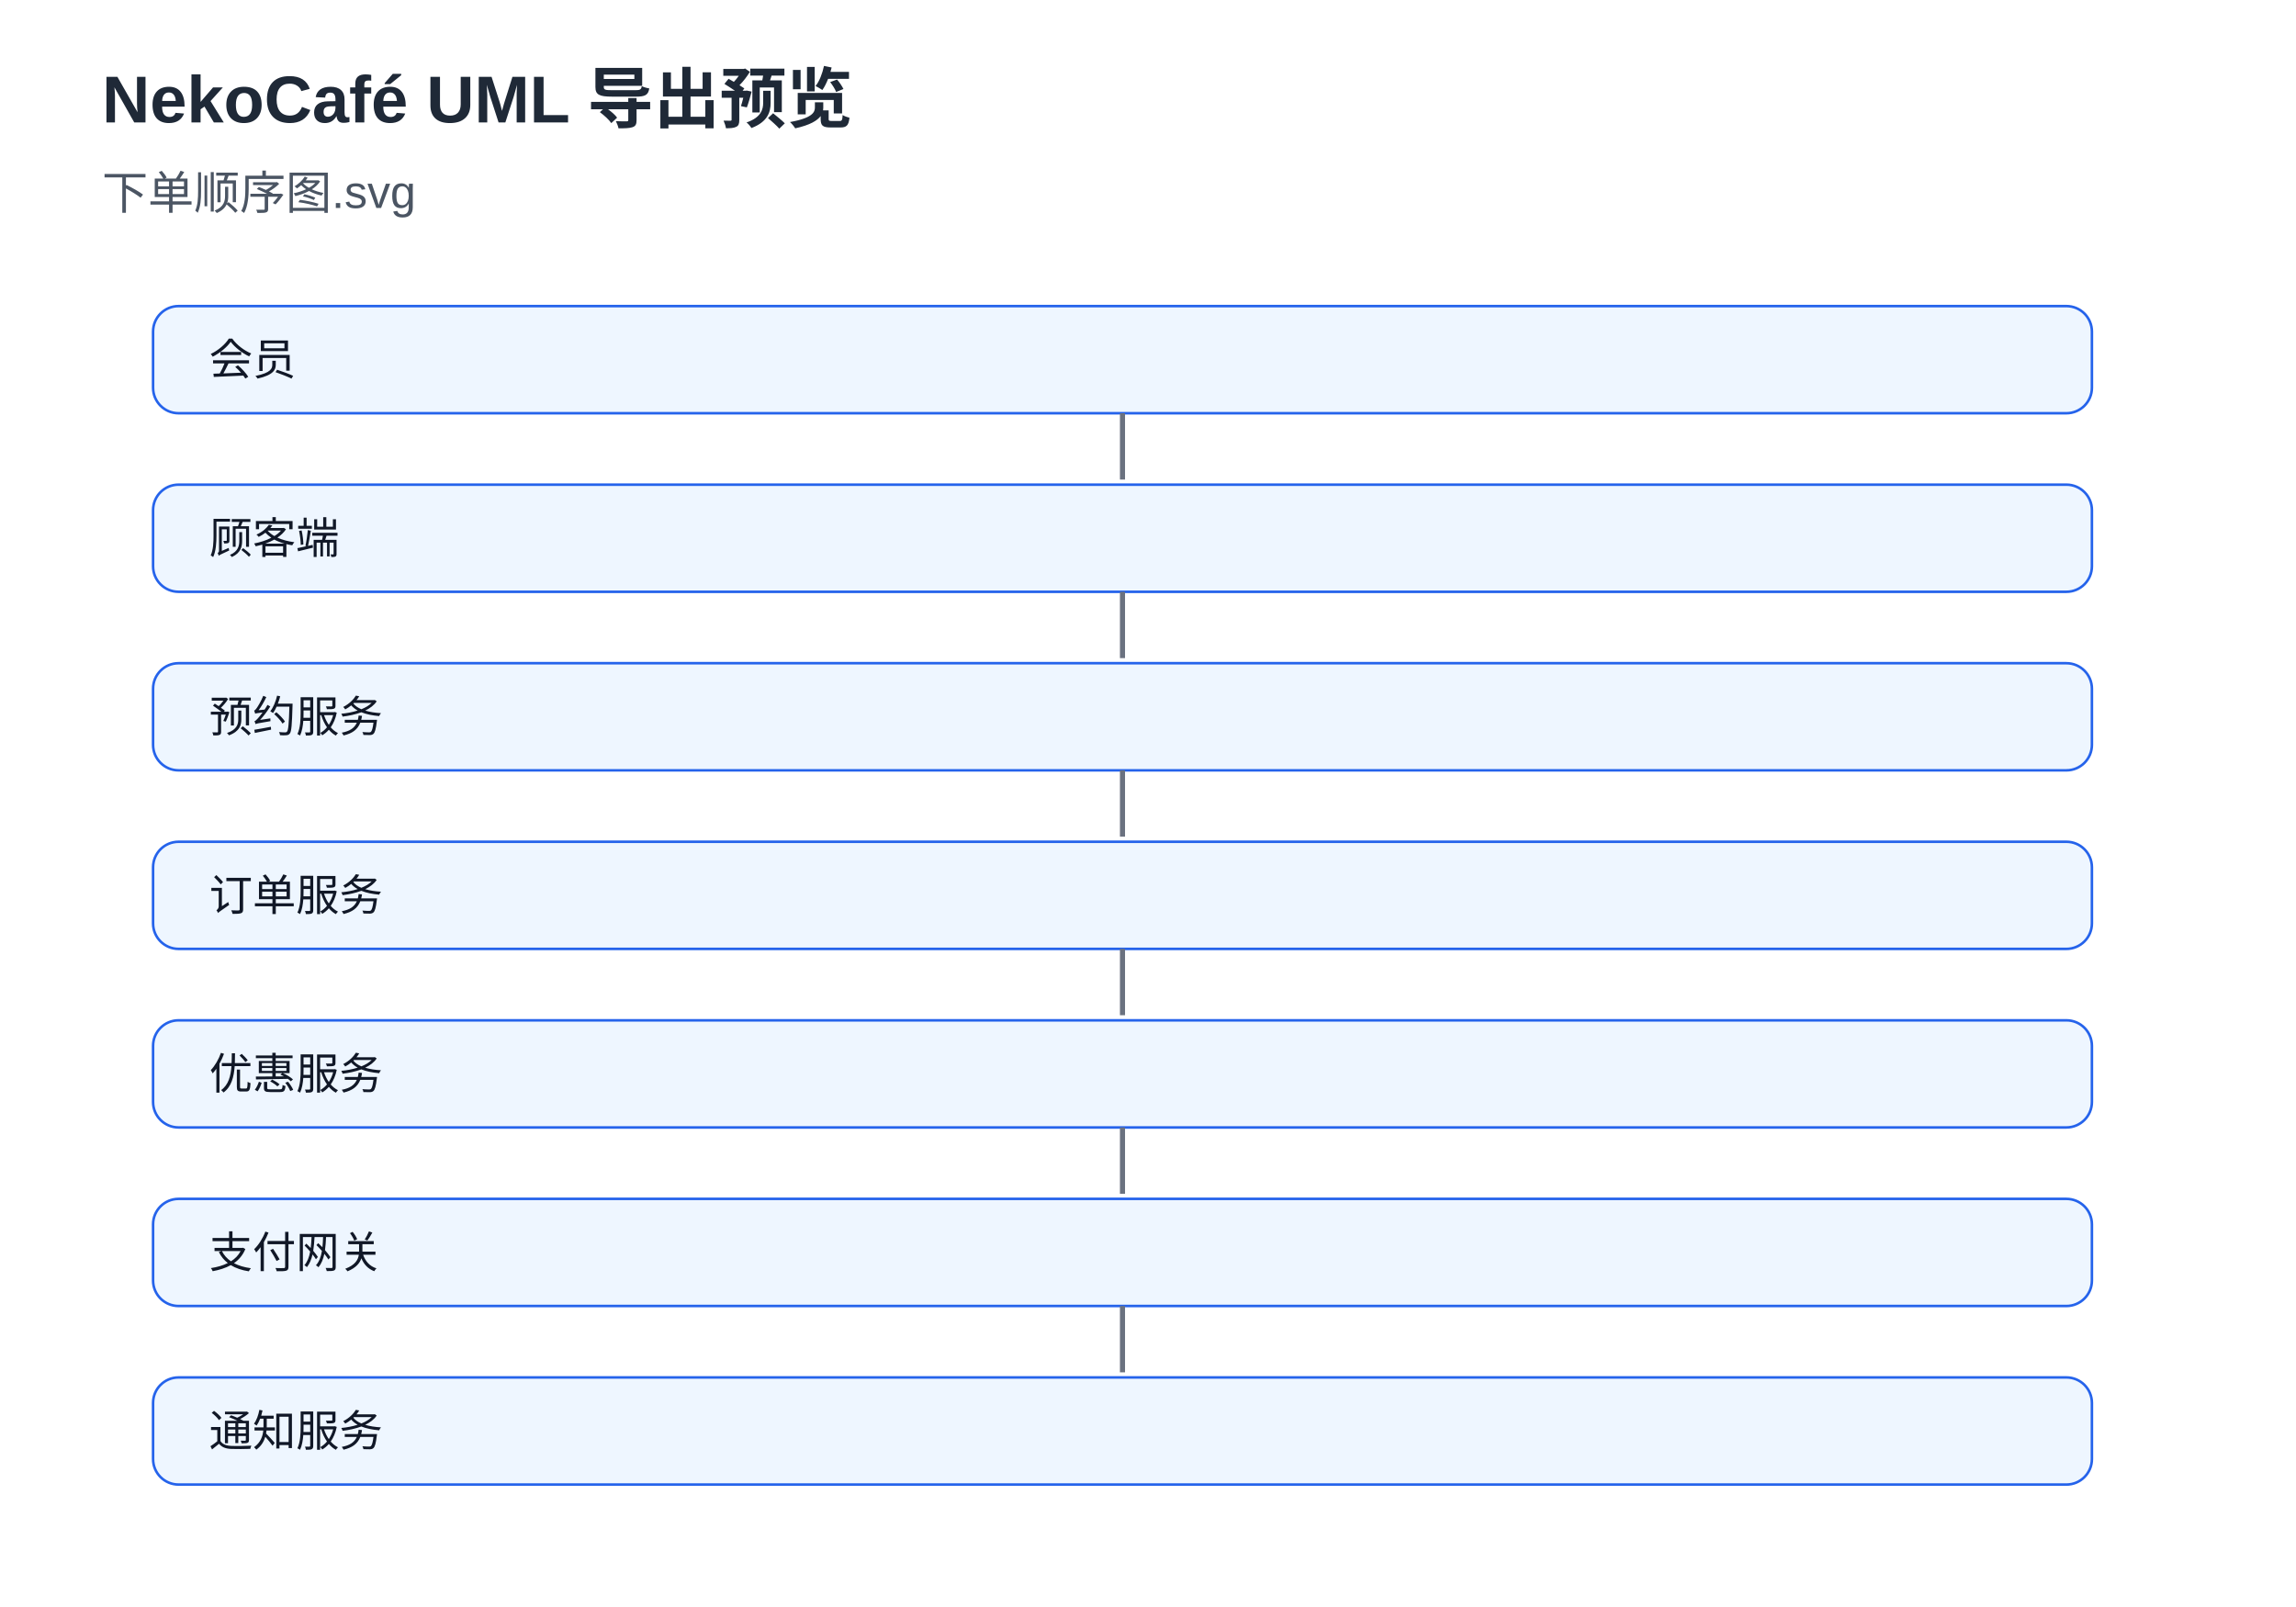
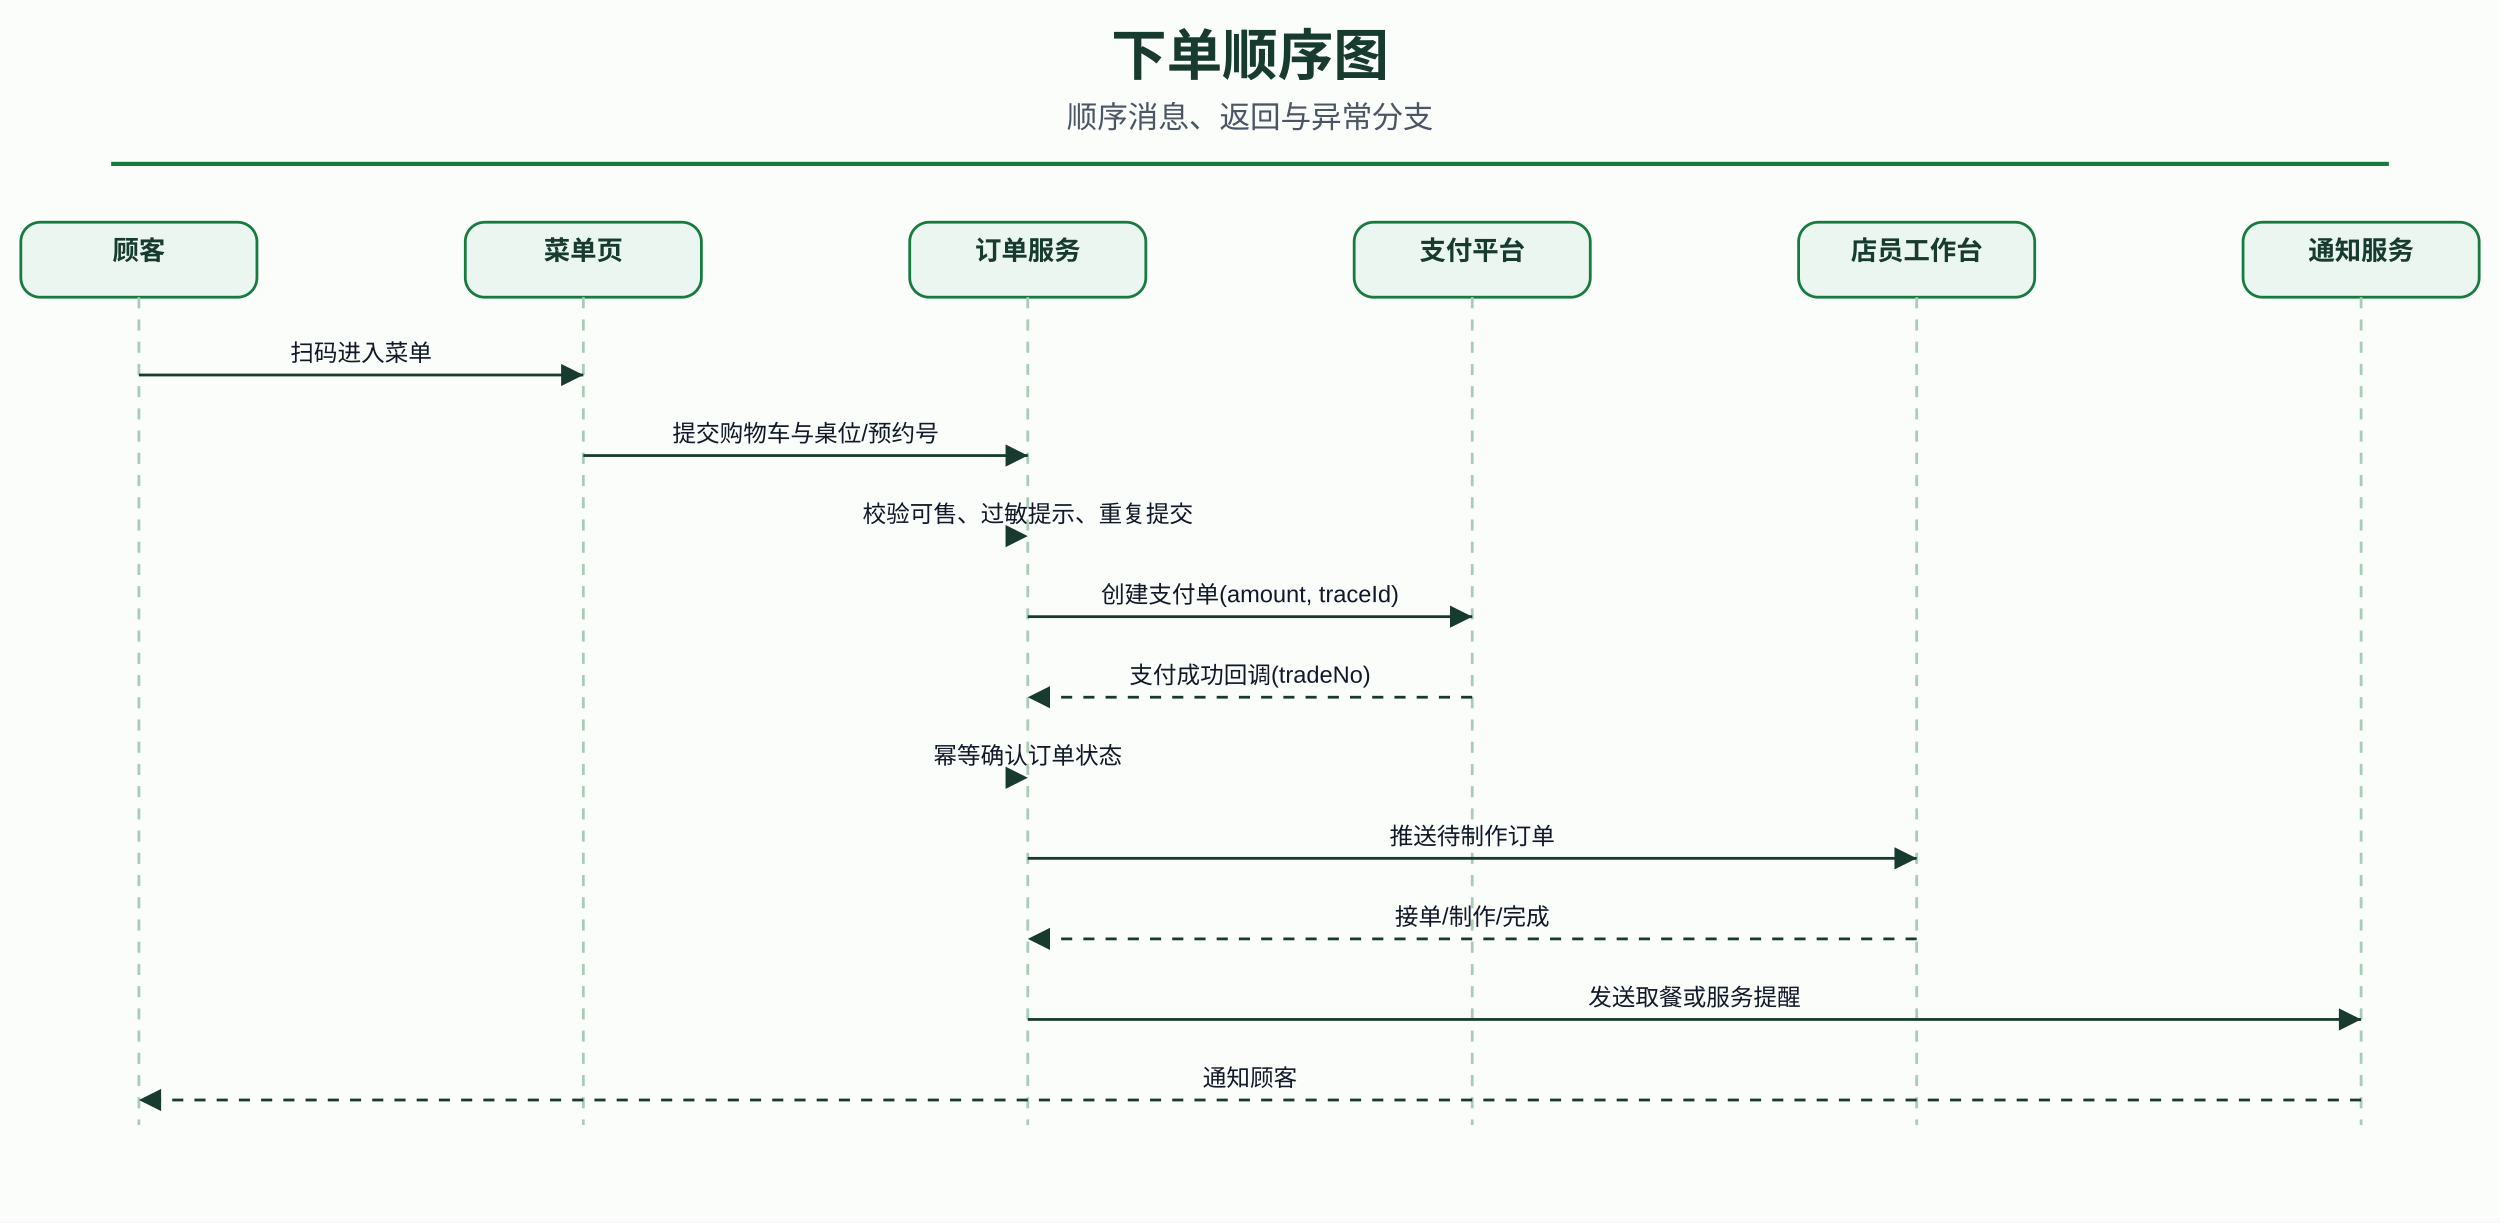
- <svg xmlns="http://www.w3.org/2000/svg" width="900" height="630" viewBox="0 0 900 630">
-   <rect width="100%" height="100%" fill="#ffffff" />
-   <text x="40" y="48" font-family="Microsoft YaHei, Arial" font-size="26" font-weight="700" fill="#1f2937">NekoCafé UML 导出预览</text>
-   <text x="40" y="82" font-family="Microsoft YaHei, Arial" font-size="18" fill="#4b5563">下单顺序图.svg</text>
-   <rect x="60" y="120" rx="10" ry="10" width="760" height="42" fill="#eef6ff" stroke="#2563eb" />
-   <text x="82" y="147" font-family="Microsoft YaHei, Arial" font-size="17" fill="#111827">会员</text>
-   <line x1="440" y1="162" x2="440" y2="188" stroke="#6b7280" stroke-width="2" />
-   <rect x="60" y="190" rx="10" ry="10" width="760" height="42" fill="#eef6ff" stroke="#2563eb" />
-   <text x="82" y="217" font-family="Microsoft YaHei, Arial" font-size="17" fill="#111827">顾客端</text>
-   <line x1="440" y1="232" x2="440" y2="258" stroke="#6b7280" stroke-width="2" />
-   <rect x="60" y="260" rx="10" ry="10" width="760" height="42" fill="#eef6ff" stroke="#2563eb" />
-   <text x="82" y="287" font-family="Microsoft YaHei, Arial" font-size="17" fill="#111827">预约服务</text>
-   <line x1="440" y1="302" x2="440" y2="328" stroke="#6b7280" stroke-width="2" />
-   <rect x="60" y="330" rx="10" ry="10" width="760" height="42" fill="#eef6ff" stroke="#2563eb" />
-   <text x="82" y="357" font-family="Microsoft YaHei, Arial" font-size="17" fill="#111827">订单服务</text>
-   <line x1="440" y1="372" x2="440" y2="398" stroke="#6b7280" stroke-width="2" />
-   <rect x="60" y="400" rx="10" ry="10" width="760" height="42" fill="#eef6ff" stroke="#2563eb" />
-   <text x="82" y="427" font-family="Microsoft YaHei, Arial" font-size="17" fill="#111827">优惠服务</text>
-   <line x1="440" y1="442" x2="440" y2="468" stroke="#6b7280" stroke-width="2" />
-   <rect x="60" y="470" rx="10" ry="10" width="760" height="42" fill="#eef6ff" stroke="#2563eb" />
-   <text x="82" y="497" font-family="Microsoft YaHei, Arial" font-size="17" fill="#111827">支付网关</text>
-   <line x1="440" y1="512" x2="440" y2="538" stroke="#6b7280" stroke-width="2" />
-   <rect x="60" y="540" rx="10" ry="10" width="760" height="42" fill="#eef6ff" stroke="#2563eb" />
-   <text x="82" y="567" font-family="Microsoft YaHei, Arial" font-size="17" fill="#111827">通知服务</text>
+ <svg xmlns="http://www.w3.org/2000/svg" width="1800" height="880" viewBox="0 0 1800 880">
+   <defs>
+     <marker id="arrow" markerWidth="12" markerHeight="12" refX="10" refY="6" orient="auto" markerUnits="strokeWidth">
+       <path d="M2,2 L10,6 L2,10 z" fill="#173B2F" />
+     </marker>
+     <linearGradient id="head" x1="0" y1="0" x2="1" y2="1">
+       <stop offset="0%" stop-color="#F8FCFA" />
+       <stop offset="100%" stop-color="#EAF6EF" />
+     </linearGradient>
+   </defs>
+   <rect width="100%" height="100%" fill="#FBFDFB" />
+   <text x="900.0" y="54" text-anchor="middle" font-family="Microsoft YaHei, Arial" font-size="40" font-weight="800" fill="#173B2F">下单顺序图</text>
+   <text x="900.0" y="92" text-anchor="middle" font-family="Microsoft YaHei, Arial" font-size="22" fill="#4B5563">顺序消息、返回与异常分支</text>
+   <line x1="80" y1="118" x2="1720" y2="118" stroke="#177A3E" stroke-width="3" />
+   <rect x="15.0" y="160" width="170" height="54" rx="14" fill="#EAF6EF" stroke="#177A3E" stroke-width="2" />
+   <text x="100.0" y="187.0" text-anchor="middle" font-family="Microsoft YaHei, Arial" font-size="19" font-weight="600" fill="#173B2F">
+     <tspan x="100.0" dy="0">顾客</tspan>
+   </text>
+   <line x1="100.0" y1="214" x2="100.0" y2="810" stroke="#A7CDB7" stroke-width="2" stroke-dasharray="8 8" />
+   <rect x="335.0" y="160" width="170" height="54" rx="14" fill="#EAF6EF" stroke="#177A3E" stroke-width="2" />
+   <text x="420.0" y="187.0" text-anchor="middle" font-family="Microsoft YaHei, Arial" font-size="19" font-weight="600" fill="#173B2F">
+     <tspan x="420.0" dy="0">菜单页</tspan>
+   </text>
+   <line x1="420.0" y1="214" x2="420.0" y2="810" stroke="#A7CDB7" stroke-width="2" stroke-dasharray="8 8" />
+   <rect x="655.0" y="160" width="170" height="54" rx="14" fill="#EAF6EF" stroke="#177A3E" stroke-width="2" />
+   <text x="740.0" y="187.0" text-anchor="middle" font-family="Microsoft YaHei, Arial" font-size="19" font-weight="600" fill="#173B2F">
+     <tspan x="740.0" dy="0">订单服务</tspan>
+   </text>
+   <line x1="740.0" y1="214" x2="740.0" y2="810" stroke="#A7CDB7" stroke-width="2" stroke-dasharray="8 8" />
+   <rect x="975.0" y="160" width="170" height="54" rx="14" fill="#EAF6EF" stroke="#177A3E" stroke-width="2" />
+   <text x="1060.0" y="187.0" text-anchor="middle" font-family="Microsoft YaHei, Arial" font-size="19" font-weight="600" fill="#173B2F">
+     <tspan x="1060.0" dy="0">支付平台</tspan>
+   </text>
+   <line x1="1060.0" y1="214" x2="1060.0" y2="810" stroke="#A7CDB7" stroke-width="2" stroke-dasharray="8 8" />
+   <rect x="1295.0" y="160" width="170" height="54" rx="14" fill="#EAF6EF" stroke="#177A3E" stroke-width="2" />
+   <text x="1380.0" y="187.0" text-anchor="middle" font-family="Microsoft YaHei, Arial" font-size="19" font-weight="600" fill="#173B2F">
+     <tspan x="1380.0" dy="0">店员工作台</tspan>
+   </text>
+   <line x1="1380.0" y1="214" x2="1380.0" y2="810" stroke="#A7CDB7" stroke-width="2" stroke-dasharray="8 8" />
+   <rect x="1615.0" y="160" width="170" height="54" rx="14" fill="#EAF6EF" stroke="#177A3E" stroke-width="2" />
+   <text x="1700.0" y="187.0" text-anchor="middle" font-family="Microsoft YaHei, Arial" font-size="19" font-weight="600" fill="#173B2F">
+     <tspan x="1700.0" dy="0">通知服务</tspan>
+   </text>
+   <line x1="1700.0" y1="214" x2="1700.0" y2="810" stroke="#A7CDB7" stroke-width="2" stroke-dasharray="8 8" />
+   <line x1="100.0" y1="270" x2="420.0" y2="270" stroke="#173B2F" stroke-width="2" marker-end="url(#arrow)" />
+   <text x="260.0" y="260" text-anchor="middle" font-family="Microsoft YaHei, Arial" font-size="17" font-weight="400" fill="#111827">
+     <tspan x="260.0" dy="0">扫码进入菜单</tspan>
+   </text>
+   <line x1="420.0" y1="328" x2="740.0" y2="328" stroke="#173B2F" stroke-width="2" marker-end="url(#arrow)" />
+   <text x="580.0" y="318" text-anchor="middle" font-family="Microsoft YaHei, Arial" font-size="17" font-weight="400" fill="#111827">
+     <tspan x="580.0" dy="0">提交购物车与桌位/预约号</tspan>
+   </text>
+   <line x1="740.0" y1="386" x2="740.0" y2="386" stroke="#173B2F" stroke-width="2" marker-end="url(#arrow)" />
+   <text x="740.0" y="376" text-anchor="middle" font-family="Microsoft YaHei, Arial" font-size="17" font-weight="400" fill="#111827">
+     <tspan x="740.0" dy="0">校验可售、过敏提示、重复提交</tspan>
+   </text>
+   <line x1="740.0" y1="444" x2="1060.0" y2="444" stroke="#173B2F" stroke-width="2" marker-end="url(#arrow)" />
+   <text x="900.0" y="434" text-anchor="middle" font-family="Microsoft YaHei, Arial" font-size="17" font-weight="400" fill="#111827">
+     <tspan x="900.0" dy="0">创建支付单(amount, traceId)</tspan>
+   </text>
+   <line x1="1060.0" y1="502" x2="740.0" y2="502" stroke="#173B2F" stroke-width="2" stroke-dasharray="8 8" marker-end="url(#arrow)" />
+   <text x="900.0" y="492" text-anchor="middle" font-family="Microsoft YaHei, Arial" font-size="17" font-weight="400" fill="#111827">
+     <tspan x="900.0" dy="0">支付成功回调(tradeNo)</tspan>
+   </text>
+   <line x1="740.0" y1="560" x2="740.0" y2="560" stroke="#173B2F" stroke-width="2" marker-end="url(#arrow)" />
+   <text x="740.0" y="550" text-anchor="middle" font-family="Microsoft YaHei, Arial" font-size="17" font-weight="400" fill="#111827">
+     <tspan x="740.0" dy="0">幂等确认订单状态</tspan>
+   </text>
+   <line x1="740.0" y1="618" x2="1380.0" y2="618" stroke="#173B2F" stroke-width="2" marker-end="url(#arrow)" />
+   <text x="1060.0" y="608" text-anchor="middle" font-family="Microsoft YaHei, Arial" font-size="17" font-weight="400" fill="#111827">
+     <tspan x="1060.0" dy="0">推送待制作订单</tspan>
+   </text>
+   <line x1="1380.0" y1="676" x2="740.0" y2="676" stroke="#173B2F" stroke-width="2" stroke-dasharray="8 8" marker-end="url(#arrow)" />
+   <text x="1060.0" y="666" text-anchor="middle" font-family="Microsoft YaHei, Arial" font-size="17" font-weight="400" fill="#111827">
+     <tspan x="1060.0" dy="0">接单/制作/完成</tspan>
+   </text>
+   <line x1="740.0" y1="734" x2="1700.0" y2="734" stroke="#173B2F" stroke-width="2" marker-end="url(#arrow)" />
+   <text x="1220.0" y="724" text-anchor="middle" font-family="Microsoft YaHei, Arial" font-size="17" font-weight="400" fill="#111827">
+     <tspan x="1220.0" dy="0">发送取餐或服务提醒</tspan>
+   </text>
+   <line x1="1700.0" y1="792" x2="100.0" y2="792" stroke="#173B2F" stroke-width="2" stroke-dasharray="8 8" marker-end="url(#arrow)" />
+   <text x="900.0" y="782" text-anchor="middle" font-family="Microsoft YaHei, Arial" font-size="17" font-weight="400" fill="#111827">
+     <tspan x="900.0" dy="0">通知顾客</tspan>
+   </text>
</svg>
